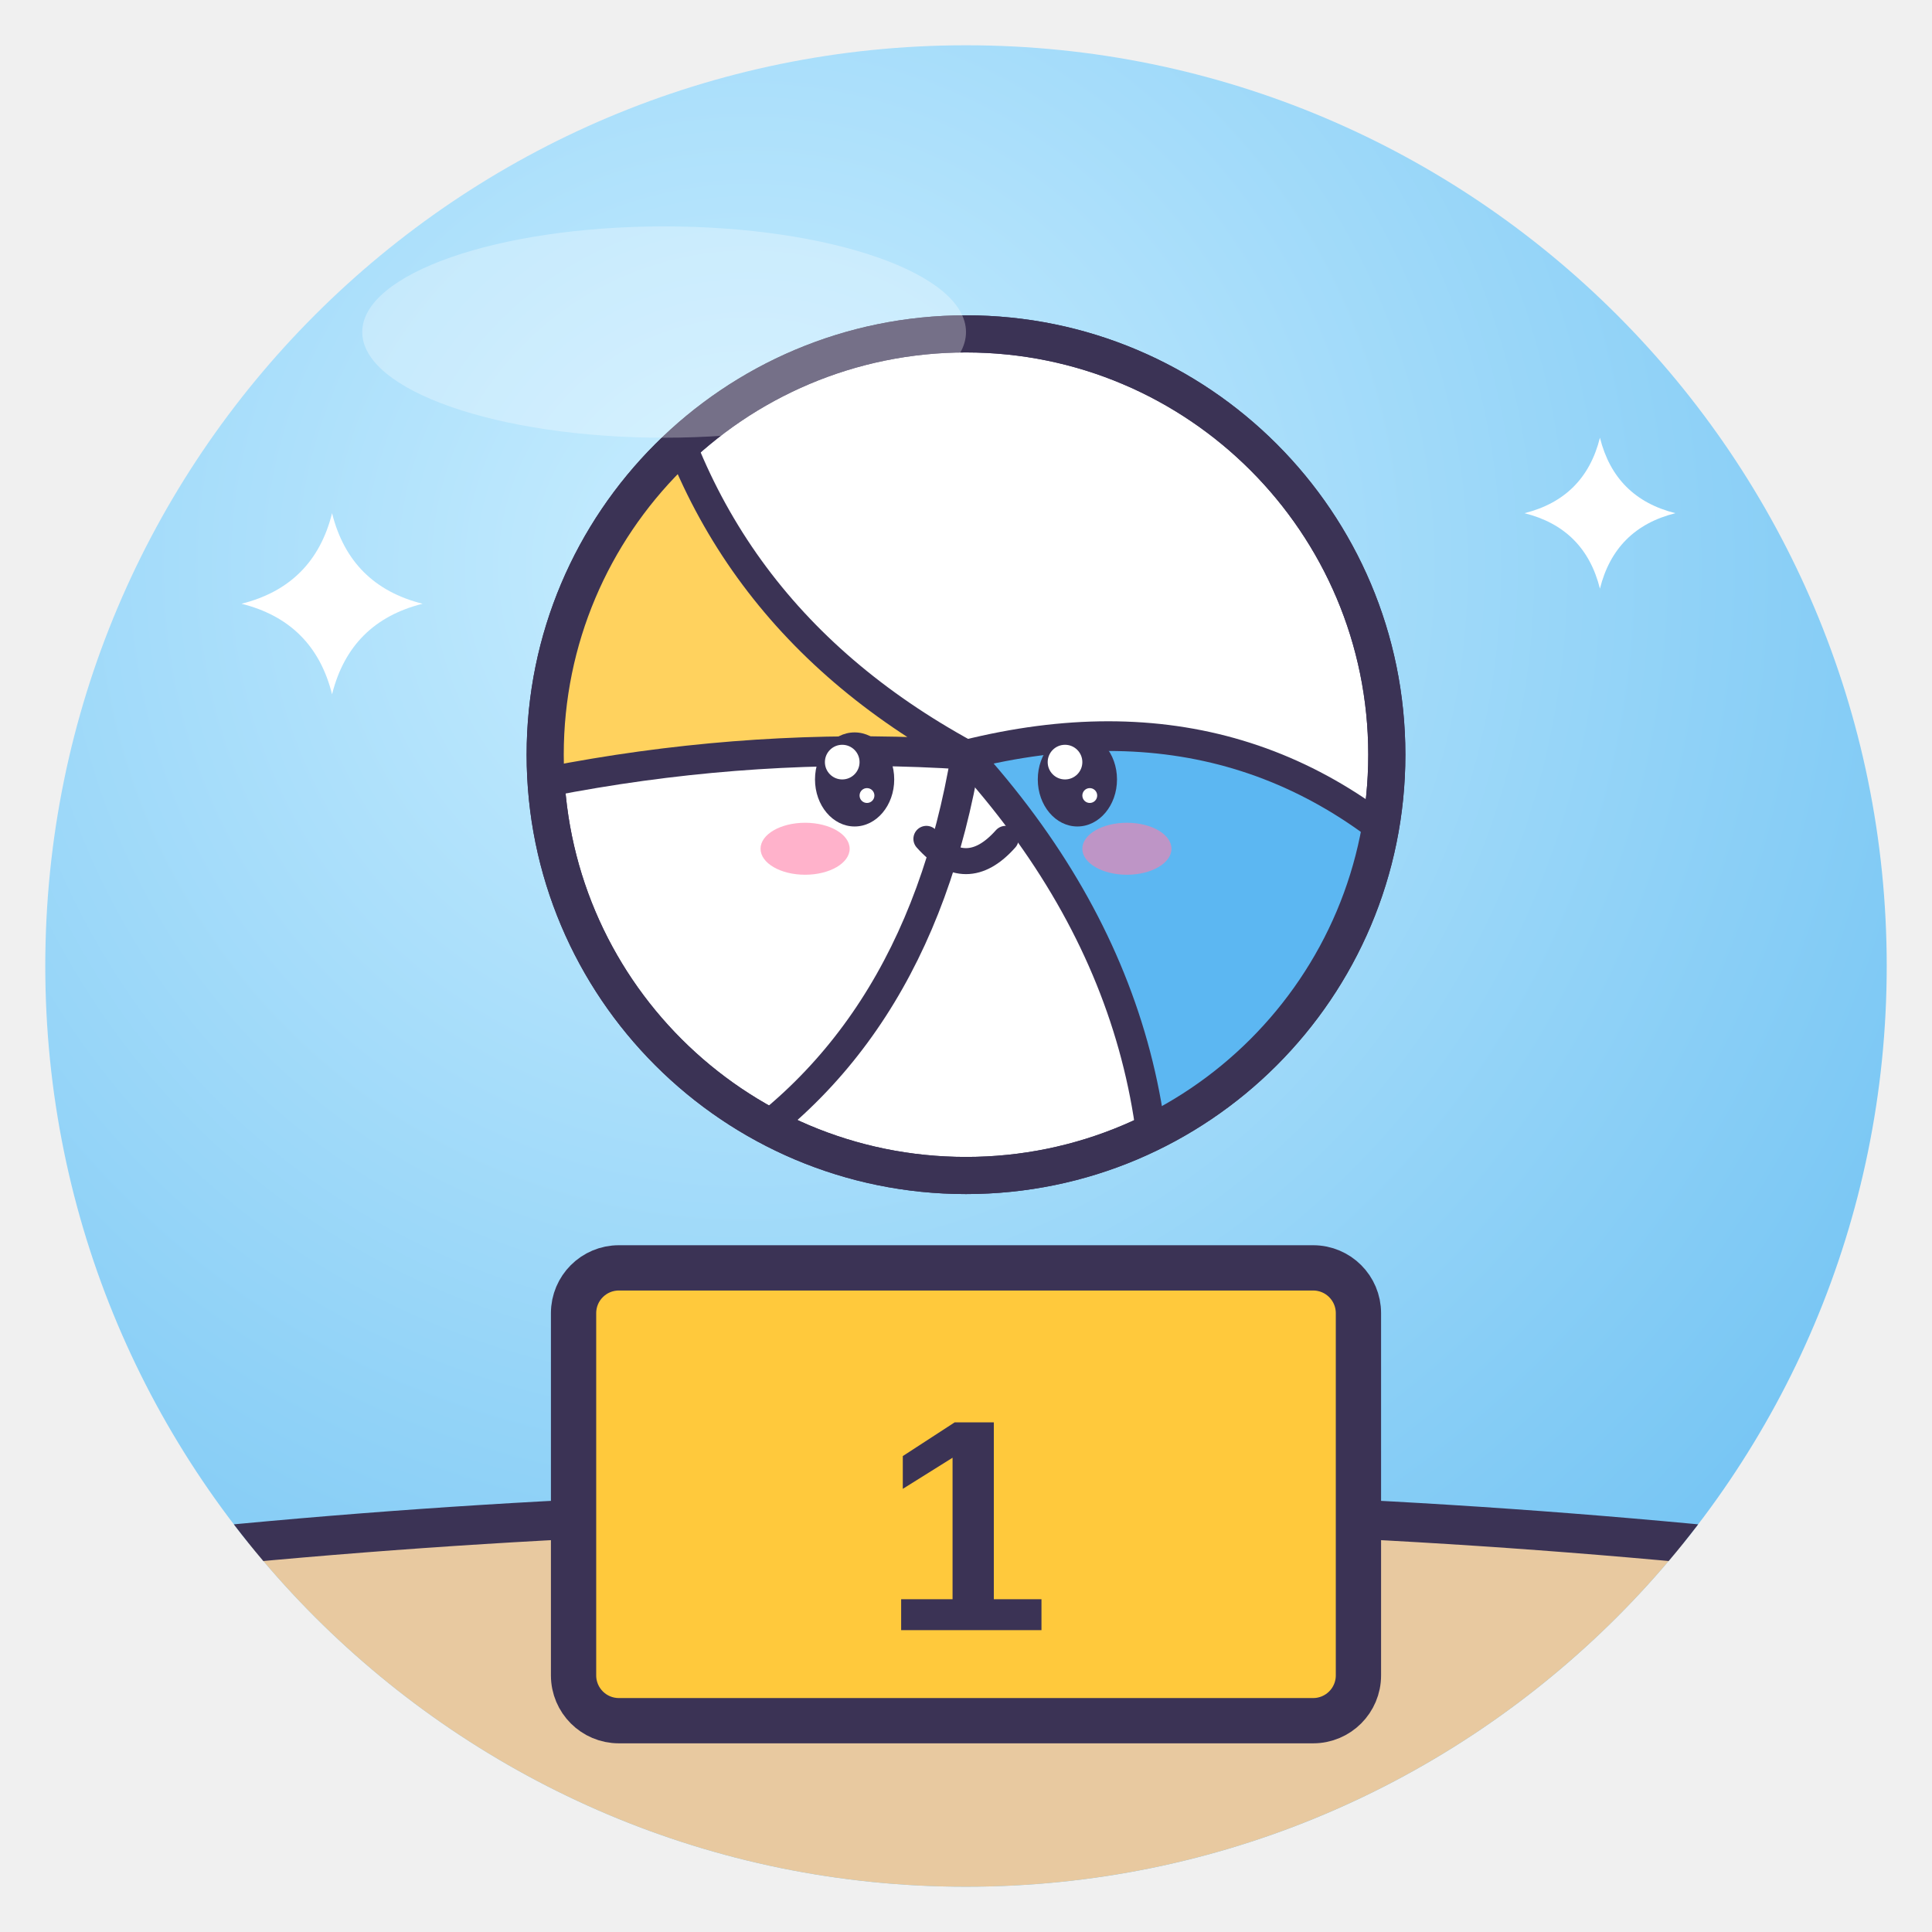
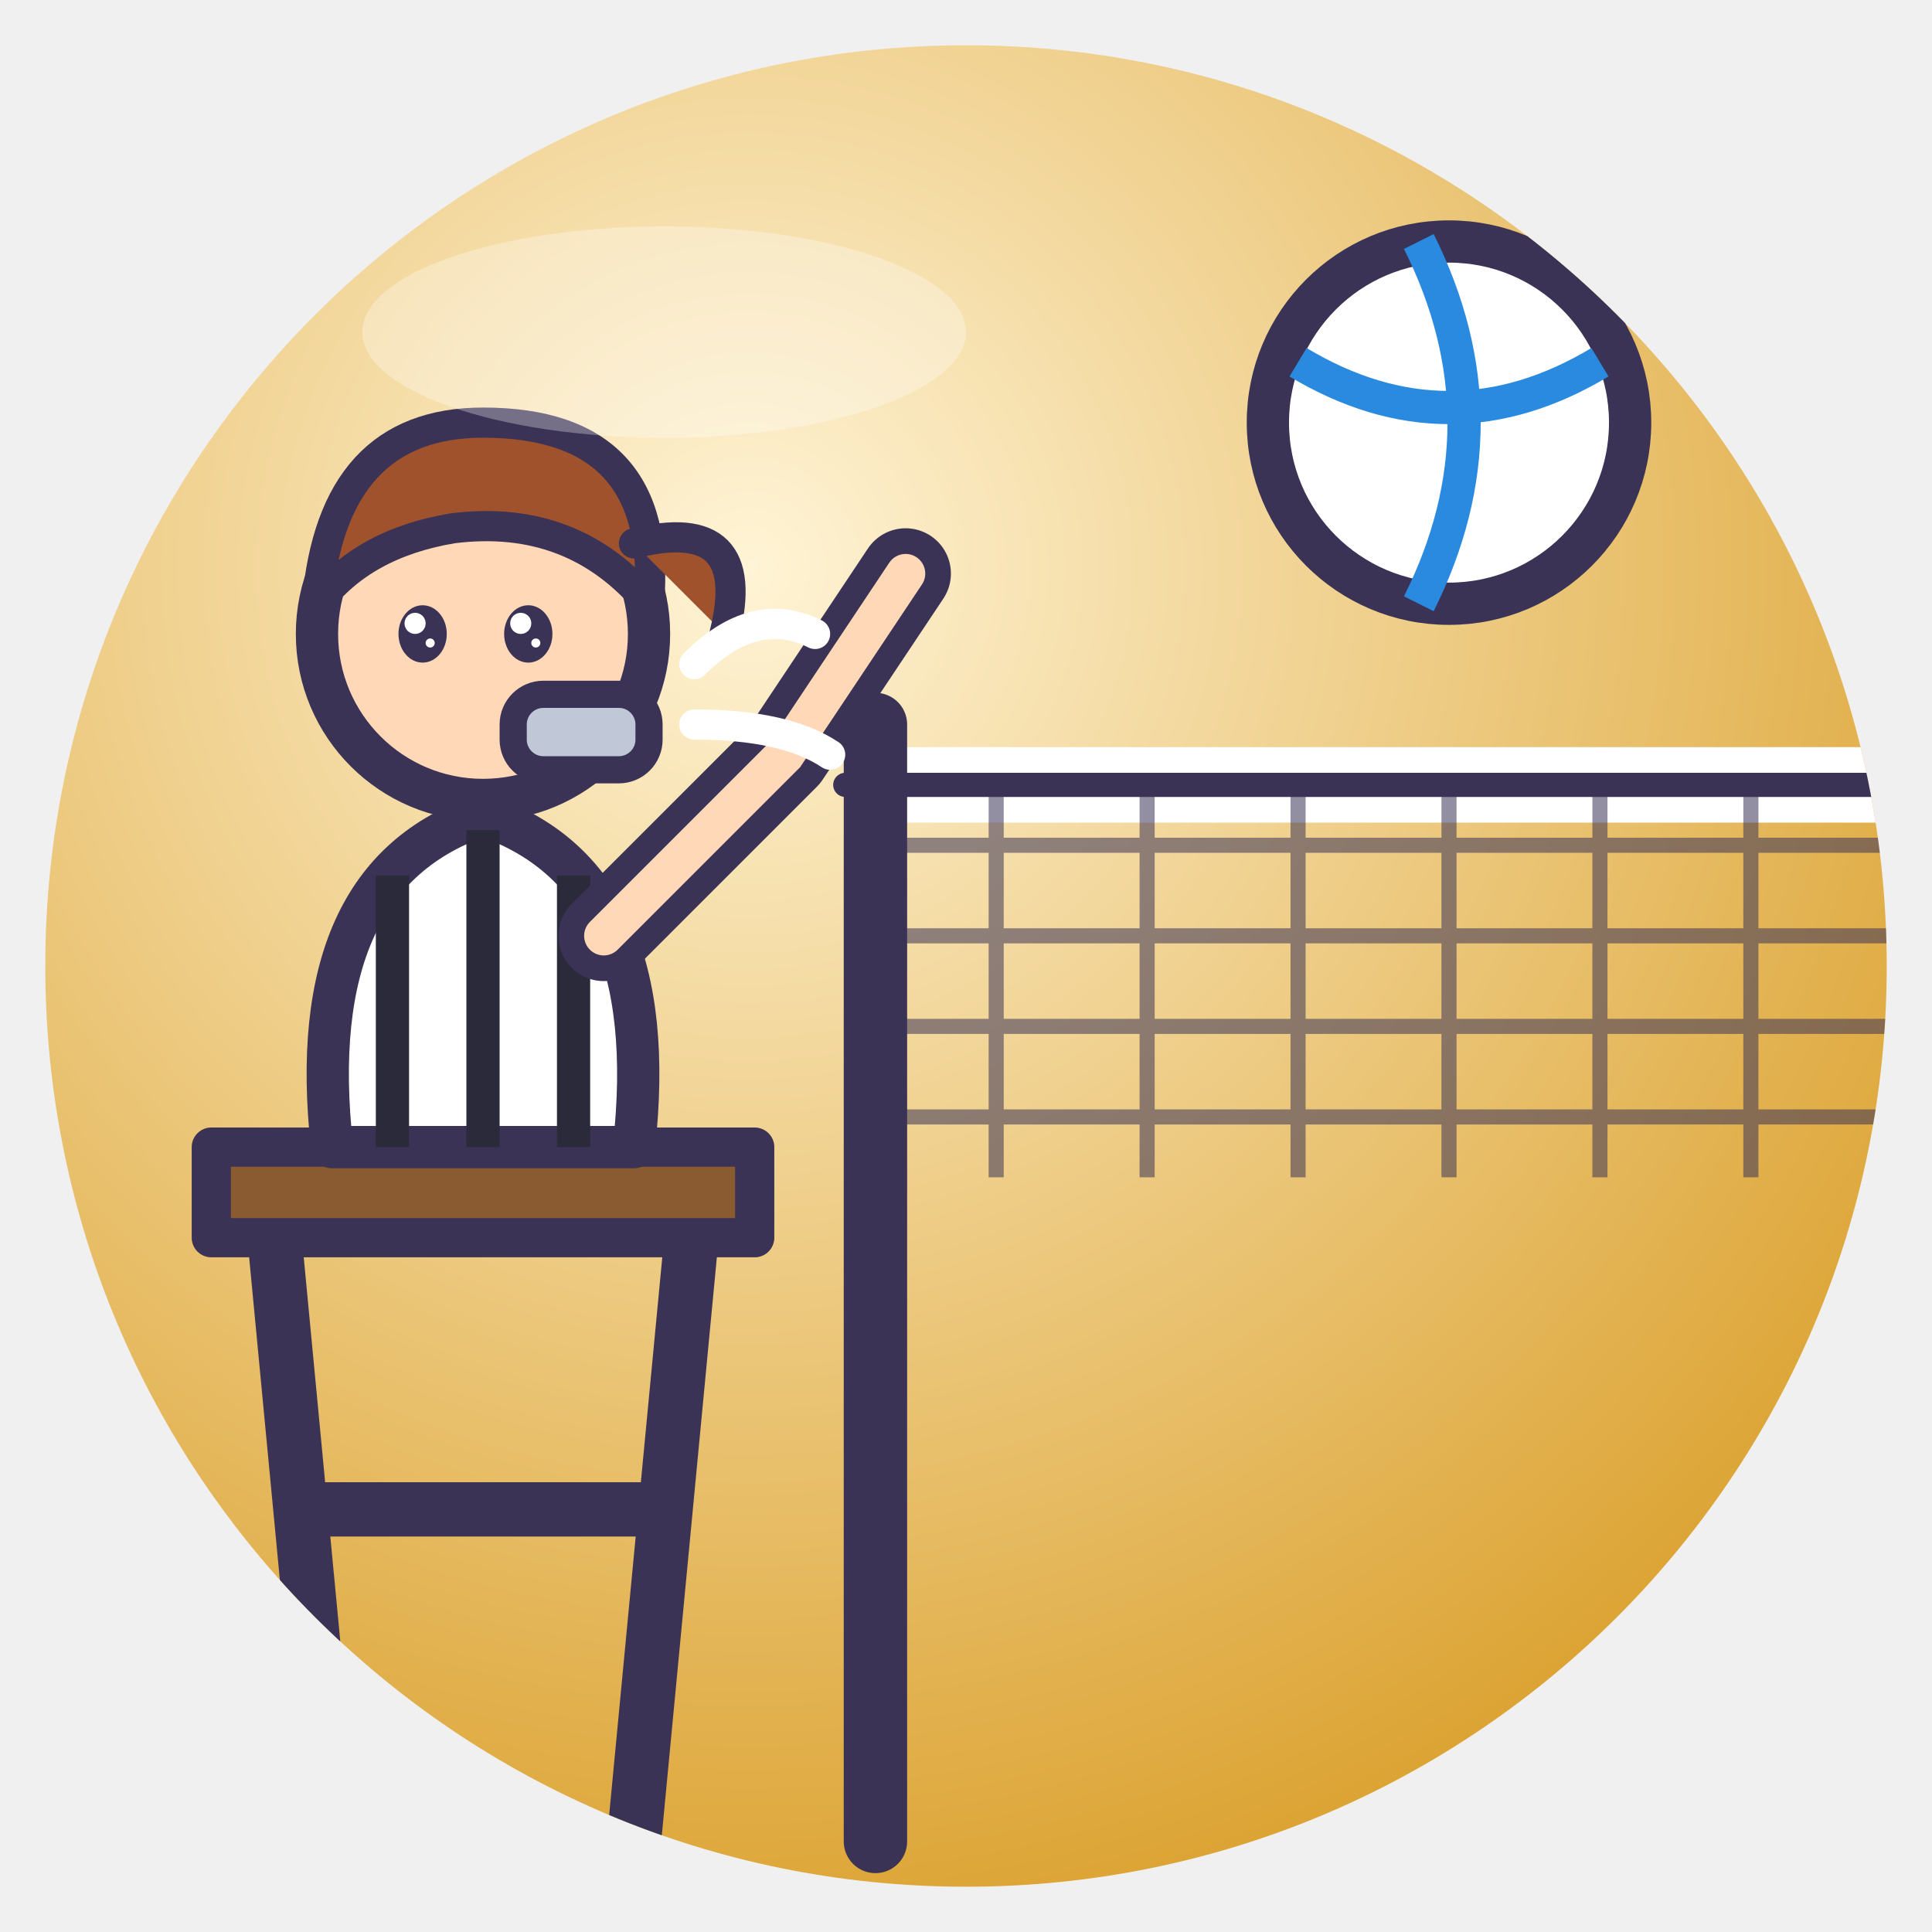
<svg xmlns="http://www.w3.org/2000/svg" viewBox="0 0 128 128" width="128" height="128">
  <defs>
    <radialGradient id="g" cx="38%" cy="28%" r="85%">
-       <stop offset="0" stop-color="#C9EEFF" />
-       <stop offset="1" stop-color="#6CC0F2" />
+       <stop offset="0" stop-color="#FFF4D6" />
+       <stop offset="1" stop-color="#D89A20" />
    </radialGradient>
    <clipPath id="c">
      <circle cx="64" cy="64" r="61" />
    </clipPath>
  </defs>
  <circle cx="64" cy="64" r="61" fill="url(#g)" />
  <g clip-path="url(#c)">
-     <path d="M0 104 Q64 96 128 104 V128 H0Z" fill="#E8C9A0" stroke="#3B3355" stroke-linejoin="round" stroke-linecap="round" stroke-width="2.6" />
-     <rect x="38" y="84" width="52" height="30" rx="3" fill="#FFC93C" stroke="#3B3355" stroke-linejoin="round" stroke-linecap="round" stroke-width="3" />
-     <text x="64" y="108" font-family="Arial" font-weight="bold" font-size="20" text-anchor="middle" fill="#3B3355">1</text>
-     <g transform="translate(64 50) rotate(0) scale(0.82 0.82)">
-       <circle r="34" fill="#fff" stroke="#3B3355" stroke-linejoin="round" stroke-linecap="round" stroke-width="3" />
-       <clipPath id="vbc">
-         <circle r="34" />
-       </clipPath>
-       <g clip-path="url(#vbc)">
-         <path d="M0 0 Q-22 -12 -26 -36 L-60 -30 V10 Q-30 -2 0 0Z" fill="#FFD25E" stroke="#3B3355" stroke-linejoin="round" stroke-linecap="round" stroke-width="2.4" />
-         <path d="M0 0 Q24 -6 40 12 L42 50 H14 Q20 22 0 0Z" fill="#5CB7F2" stroke="#3B3355" stroke-linejoin="round" stroke-linecap="round" stroke-width="2.4" />
-         <path d="M0 0 Q-4 24 -22 34" fill="none" stroke="#3B3355" stroke-linejoin="round" stroke-linecap="round" stroke-width="2.4" />
-       </g>
-       <circle r="34" fill="none" stroke="#3B3355" stroke-linejoin="round" stroke-linecap="round" stroke-width="3" />
-       <ellipse cx="-9" cy="2" rx="3.2" ry="3.8" fill="#3B3355" />
-       <circle cx="-10.0" cy="0.6" r="1.4" fill="#fff" />
-       <circle cx="-8.0" cy="3.3" r="0.6" fill="#fff" />
-       <ellipse cx="9" cy="2" rx="3.2" ry="3.8" fill="#3B3355" />
-       <circle cx="8.0" cy="0.6" r="1.4" fill="#fff" />
-       <circle cx="10.0" cy="3.3" r="0.6" fill="#fff" />
-       <ellipse cx="-13.0" cy="7.6" rx="3.6" ry="2.1" fill="#FF7FA8" opacity=".6" />
-       <ellipse cx="13.0" cy="7.6" rx="3.6" ry="2.1" fill="#FF7FA8" opacity=".6" />
-       <path d="M-3.2 6.8 Q0 10.4 3.2 6.8" fill="none" stroke="#3B3355" stroke-linejoin="round" stroke-linecap="round" stroke-width="2.1" />
-     </g>
-     <path d="M22 34 Q23.2 38.8 28 40 Q23.2 41.2 22 46 Q20.8 41.2 16 40 Q20.8 38.8 22 34Z" fill="#fff" />
-     <path d="M106 29 Q107.0 33.0 111 34 Q107.0 35.0 106 39 Q105.0 35.0 101 34 Q105.0 33.0 106 29Z" fill="#fff" />
+     <path d="M54 50 H128 V78 H54Z" fill="none" />
+     <path d="M56 52 H128" stroke="#fff" stroke-width="5" />
+     <path d="M56 52 H128" stroke="#3B3355" stroke-linejoin="round" stroke-linecap="round" stroke-width="1.6" />
+     <path d="M60 56 H128 M60 62 H128 M60 68 H128 M60 74 H128 M66 52 V78 M76 52 V78 M86 52 V78 M96 52 V78 M106 52 V78 M116 52 V78 M126 52 V78" stroke="#3B3355" stroke-width="1" opacity=".55" />
+     <path d="M58 48 V122" stroke="#3B3355" stroke-linejoin="round" stroke-linecap="round" stroke-width="4.2" />
+     <circle cx="96" cy="28" r="12" fill="#fff" stroke="#3B3355" stroke-linejoin="round" stroke-linecap="round" stroke-width="2.8" />
+     <path d="M86 24 Q96 30 106 24 M94 16 Q100 28 94 40" fill="none" stroke="#2A8AE0" stroke-width="2.2" />
+     <path d="M18 80 L22 122 M46 80 L42 122 M20 100 H44" stroke="#3B3355" stroke-linejoin="round" stroke-linecap="round" stroke-width="3.6" />
+     <path d="M14 76 H50 V82 H14Z" fill="#8A5A30" stroke="#3B3355" stroke-linejoin="round" stroke-linecap="round" stroke-width="2.6" />
+     <path d="M22 76 Q20 58 32 54 Q44 58 42 76Z" fill="#fff" stroke="#3B3355" stroke-linejoin="round" stroke-linecap="round" stroke-width="2.8" />
+     <path d="M26 58 V76 M32 55 V76 M38 58 V76" stroke="#2A2A3A" stroke-width="2.2" />
+     <path d="M40 62 L52 50 L60 38" fill="none" stroke="#3B3355" stroke-linejoin="round" stroke-linecap="round" stroke-width="6" />
+     <path d="M40 62 L52 50 L60 38" fill="none" stroke="#FFD8B8" stroke-width="2.6" stroke-linecap="round" />
+     <circle cx="32" cy="42" r="11" fill="#FFD8B8" stroke="#3B3355" stroke-linejoin="round" stroke-linecap="round" stroke-width="2.8" />
+     <path d="M21 40 Q22 28 32 28 Q44 28 43 40 Q38 34 30 35 Q24 36 21 40Z" fill="#A0522D" stroke="#3B3355" stroke-linejoin="round" stroke-linecap="round" stroke-width="2" />
+     <path d="M42 36 Q50 34 48 42" fill="#A0522D" stroke="#3B3355" stroke-linejoin="round" stroke-linecap="round" stroke-width="2" />
+     <ellipse cx="28" cy="42" rx="1.6" ry="1.9" fill="#3B3355" />
+     <circle cx="27.5" cy="41.3" r="0.7" fill="#fff" />
+     <circle cx="28.5" cy="42.6" r="0.3" fill="#fff" />
+     <ellipse cx="35" cy="42" rx="1.6" ry="1.9" fill="#3B3355" />
+     <circle cx="34.5" cy="41.3" r="0.7" fill="#fff" />
+     <circle cx="35.5" cy="42.6" r="0.3" fill="#fff" />
+     <rect x="34" y="46" width="9" height="5" rx="2" fill="#C0C8D8" stroke="#3B3355" stroke-linejoin="round" stroke-linecap="round" stroke-width="1.8" />
+     <path d="M46 44 Q50 40 54 42 M46 48 Q52 48 55 50" fill="none" stroke="#fff" stroke-width="2" stroke-linecap="round" />
  </g>
  <ellipse cx="44" cy="22" rx="20" ry="7" fill="#fff" opacity=".3" />
</svg>
